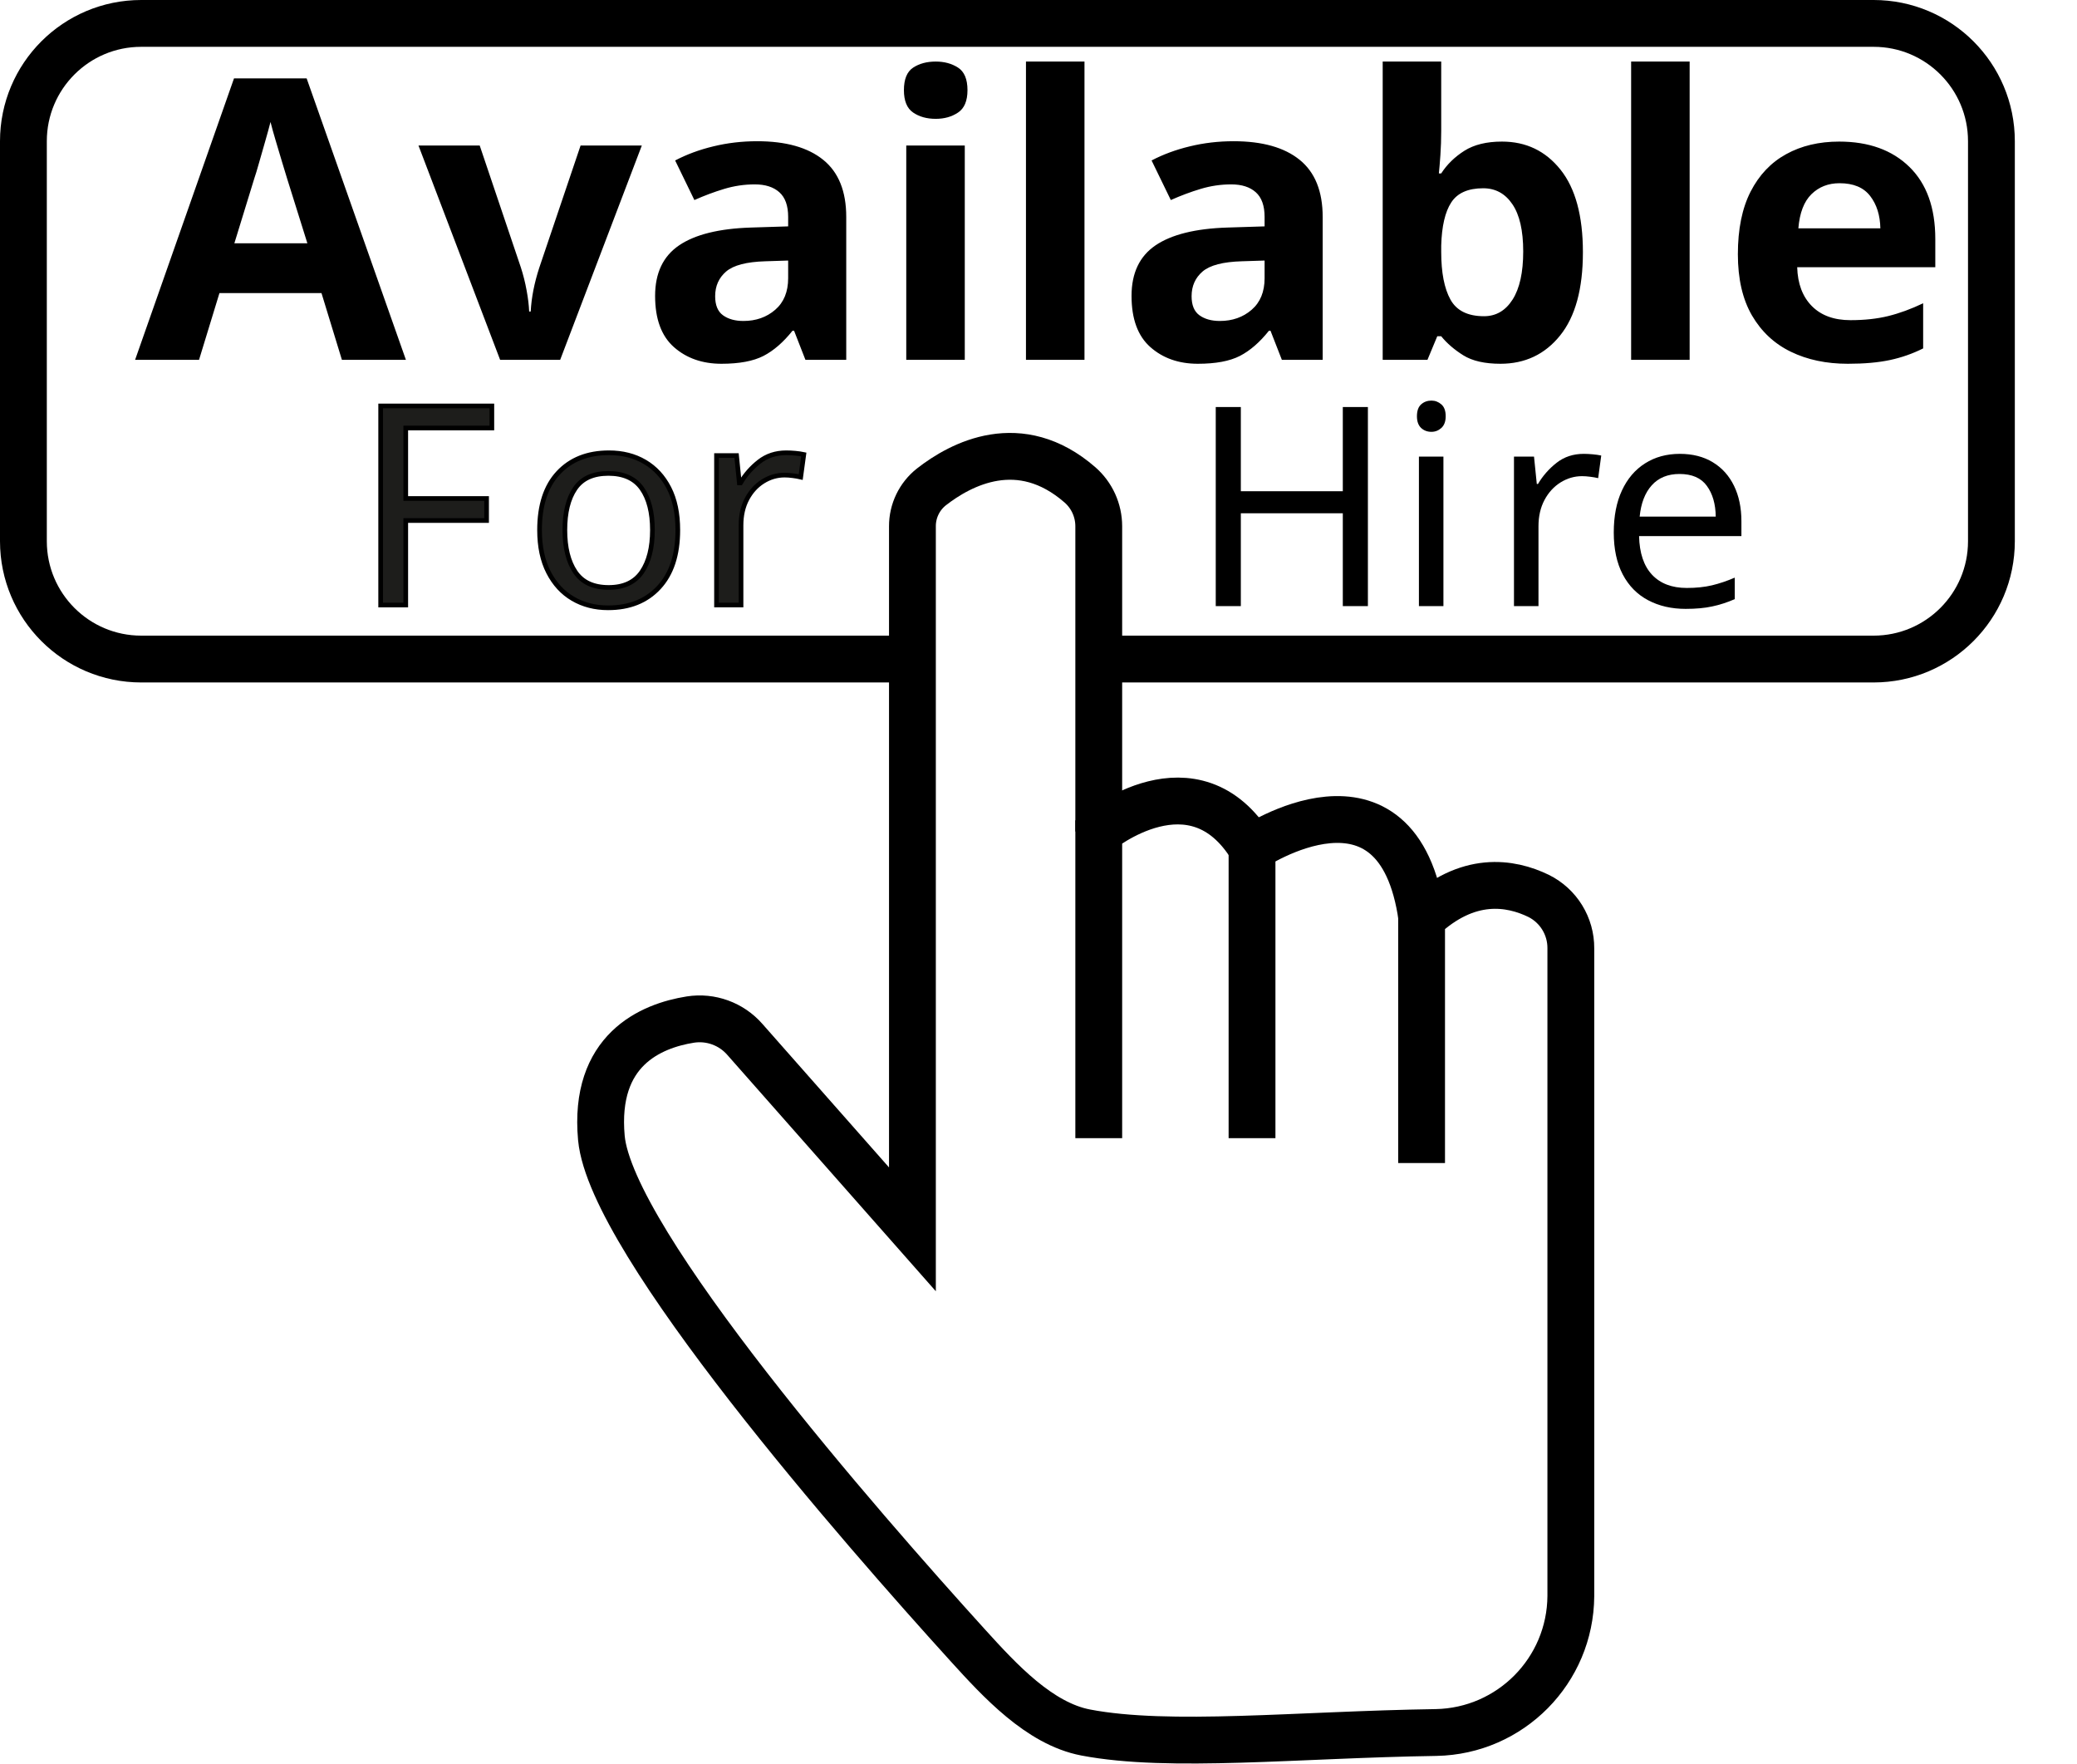
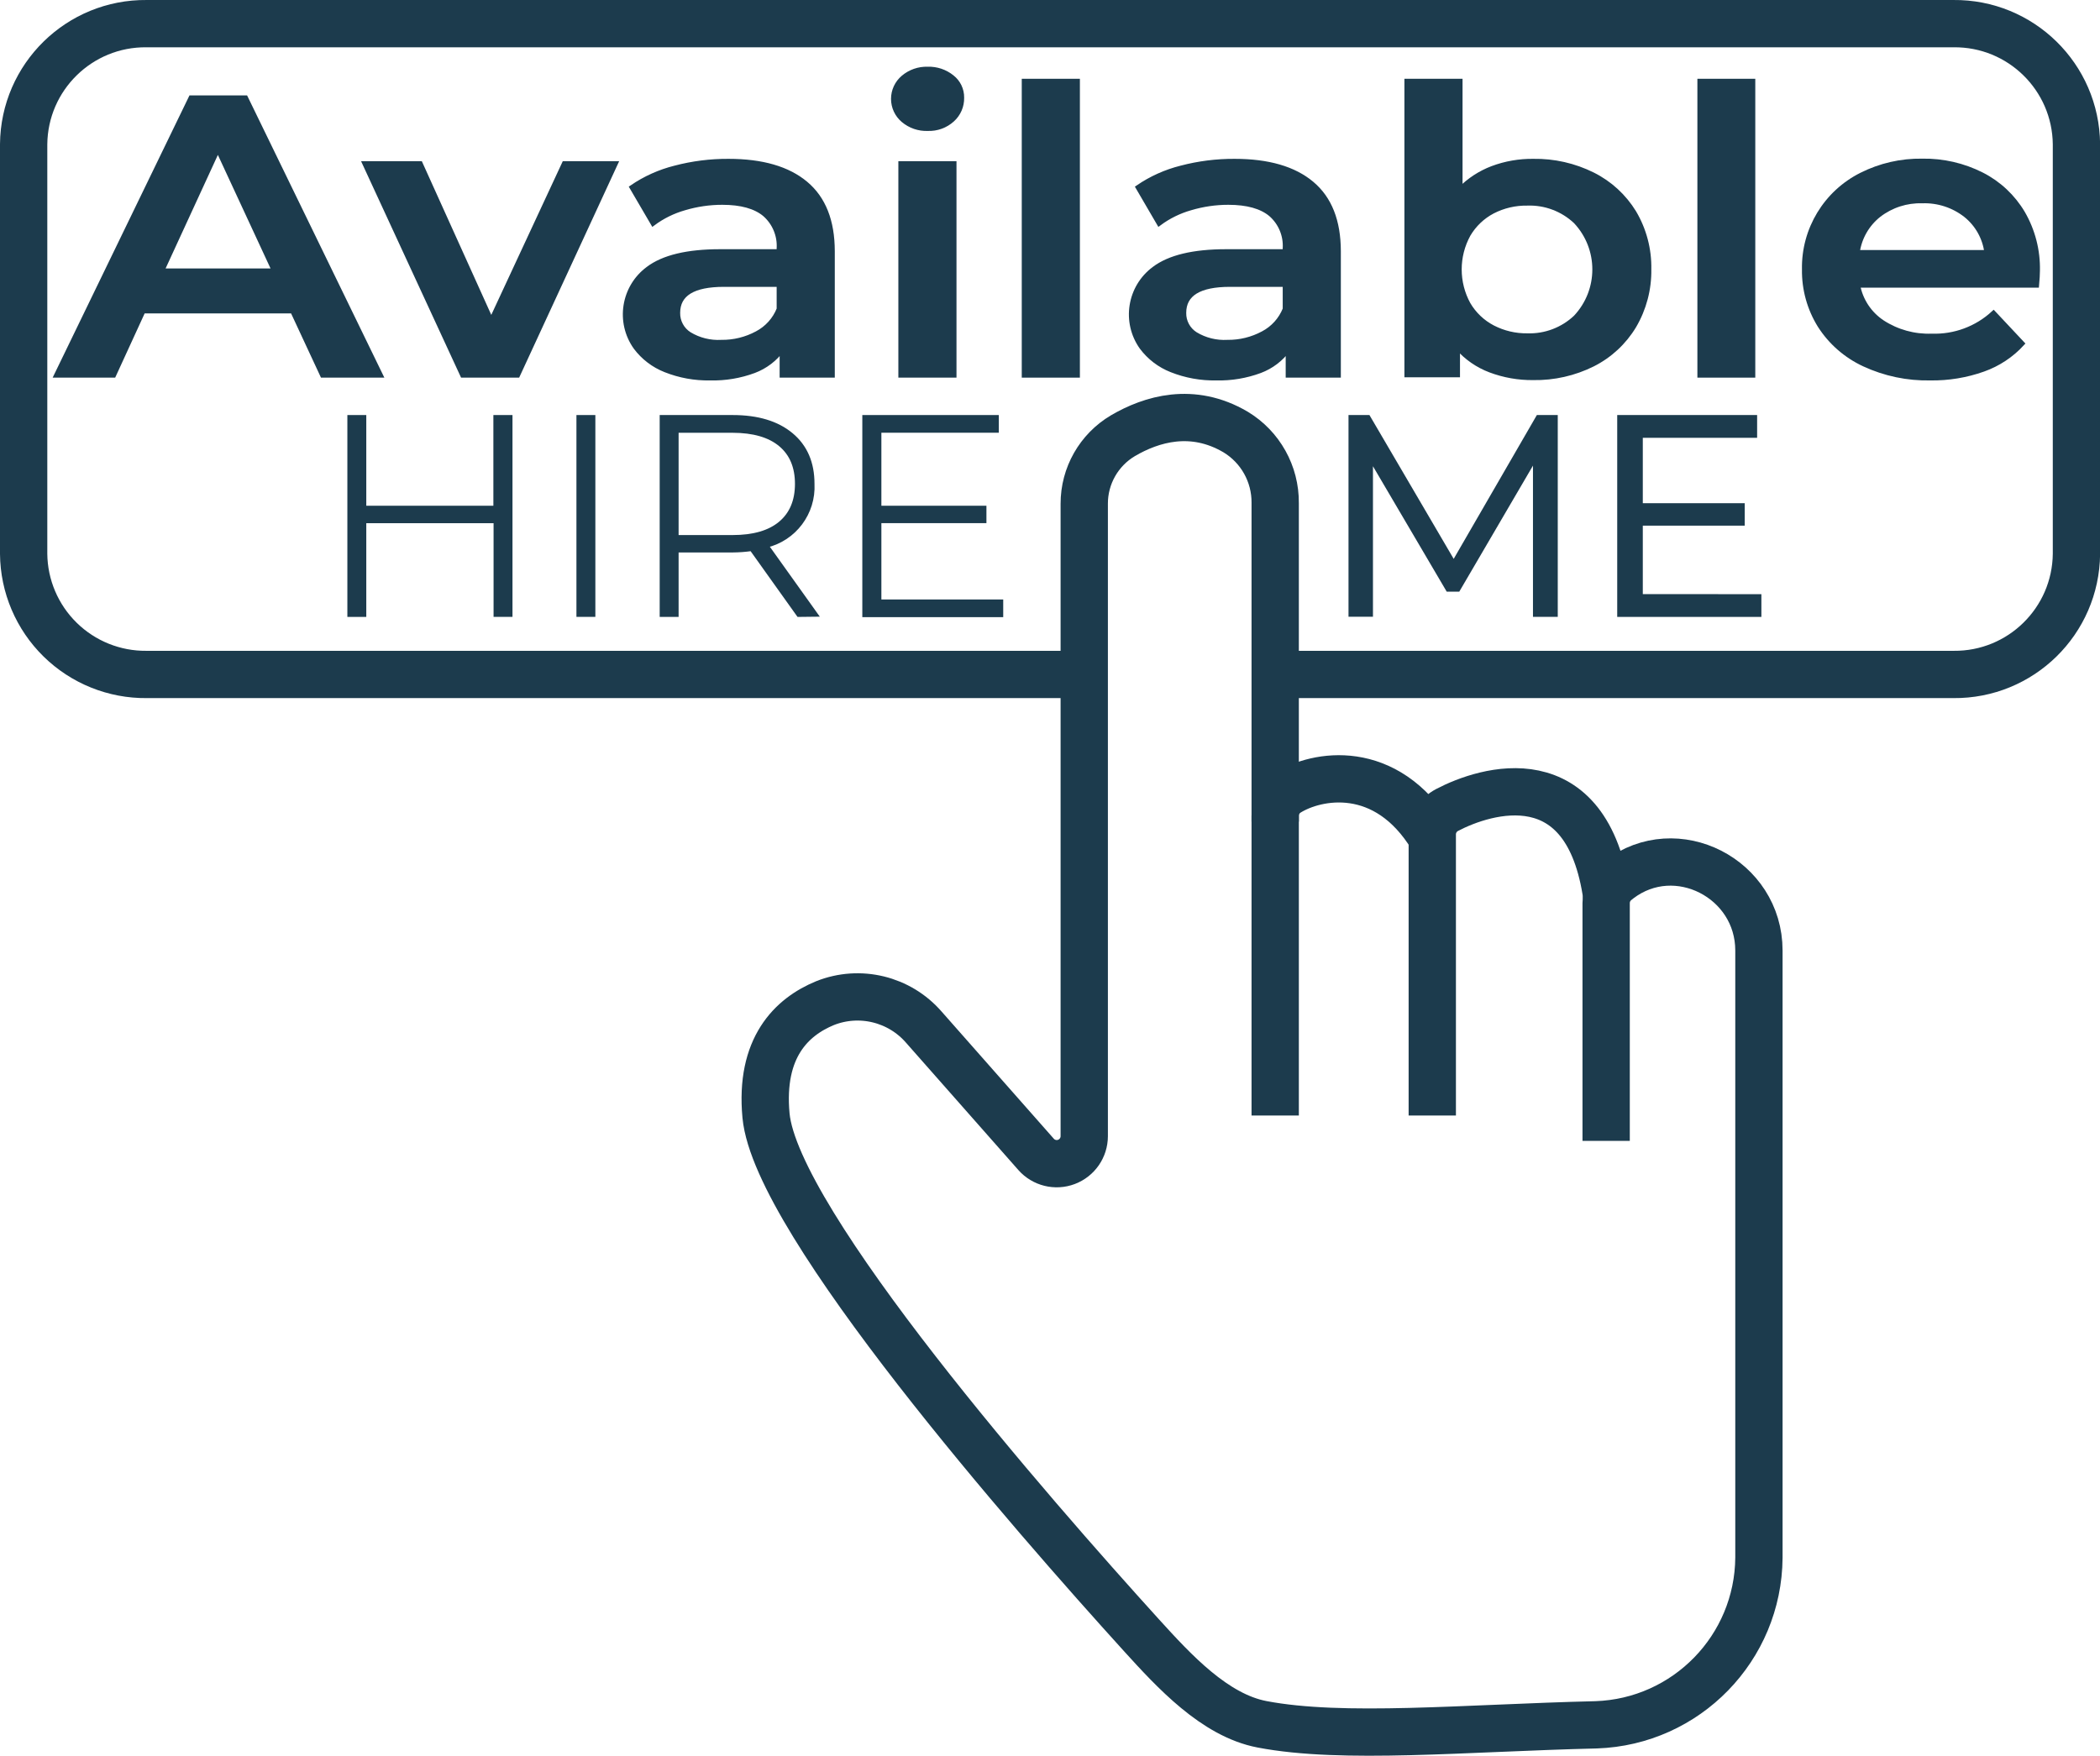
- <svg xmlns="http://www.w3.org/2000/svg" id="Layer_1" data-name="Layer 1" width="443.66" height="376.7" viewBox="0 0 443.66 376.7">
+ <svg xmlns="http://www.w3.org/2000/svg" id="Layer_1" data-name="Layer 1" width="443.98" height="371.27" viewBox="0 0 443.98 371.27">
  <defs>
    <style>
      .cls-1 {
        fill: none;
-         stroke-miterlimit: 10;
        stroke-width: 10px;
      }

-       .cls-1, .cls-5 {
-         stroke: #000;
+       .cls-1, .cls-2, .cls-3 {
+         stroke: #1c3b4d;
      }

-       .cls-2 {
-         font-size: 83.83px;
-         font-family: Montserrat-SemiBold, Montserrat;
-         font-weight: 600;
+       .cls-1, .cls-2 {
+         stroke-miterlimit: 10;
      }

-       .cls-3 {
-         letter-spacing: -0.03em;
-       }
- 
-       .cls-4 {
-         letter-spacing: -0.02em;
-       }
- 
-       .cls-5, .cls-7 {
-         font-size: 59.54px;
-       }
- 
-       .cls-5 {
-         fill: #1d1d1b;
-         font-family: Montserrat-Light, Montserrat;
-         font-weight: 300;
-         letter-spacing: -0.02em;
-       }
- 
-       .cls-6 {
-         letter-spacing: 0em;
-       }
- 
-       .cls-7 {
-         font-family: Montserrat-Regular, Montserrat;
-       }
- 
-       .cls-8 {
-         letter-spacing: -0.01em;
-       }
- 
-       .cls-9 {
-         letter-spacing: 0em;
+       .cls-2, .cls-3 {
+         fill: #1c3b4d;
      }
    </style>
  </defs>
  <g>
-     <path class="cls-1" d="M308.38,225h168.9a25.17,25.17,0,0,0,25.16-25.16V114.4a25.16,25.16,0,0,0-25.16-25.16H107.22A25.16,25.16,0,0,0,82.06,114.4v85.45A25.17,25.17,0,0,0,107.22,225h167" transform="translate(-77.06 -84.24)" />
+     <g id="Hand_and_box" data-name="Hand and box">
+       <path id="Box" class="cls-1" d="M319,224.36H462.4a25.75,25.75,0,0,0,26-25.51V112.23a25.74,25.74,0,0,0-26-25.5h-382a25.74,25.74,0,0,0-26,25.5v86.62a25.74,25.74,0,0,0,26,25.51H280.3" transform="translate(-49.4 -81.73)" />
+       <g id="Hand">
+         <path class="cls-1" d="M352.21,317.63V258.18a5.83,5.83,0,0,1,3.13-5.16c8.12-4.27,29.68-11.06,33.79,18.47" transform="translate(-49.4 -81.73)" />
+         <path class="cls-1" d="M319,317.63V254.26a5.79,5.79,0,0,1,2.68-4.9c6-3.78,20.71-6.6,30.51,9.5" transform="translate(-49.4 -81.73)" />
+         <path class="cls-1" d="M319,255.48V188.09a17.35,17.35,0,0,0-8.37-15c-9.14-5.38-17.81-2.74-23.82.78a16.68,16.68,0,0,0-8.18,14.38V322a5.82,5.82,0,0,1-10.18,3.85l-23.73-26.9a18.58,18.58,0,0,0-20.88-5.09c-7.08,2.91-13.83,9.41-12.49,23.79,2.12,22.55,56.28,84.42,79.4,109.91,6.86,7.55,15.45,16.9,25.47,18.81,17.09,3.27,42.74.78,70.63.11a35.63,35.63,0,0,0,34.42-35.35V282.74c0-15.22-17.47-24.21-29.58-15l-.51.41a5.84,5.84,0,0,0-2.21,4.56V323" transform="translate(-49.4 -81.73)" />
+       </g>
+     </g>
    <g>
-       <path class="cls-1" d="M344.5,327.33V265.38s31.26-21.06,36.29,15" transform="translate(-77.06 -84.24)" />
-       <path class="cls-1" d="M311.76,327.33V261.84s20.36-16.81,32.74,3.54" transform="translate(-77.06 -84.24)" />
-       <path class="cls-1" d="M311.76,261.84V196.63a11.74,11.74,0,0,0-4-8.82c-12.87-11.22-25.49-4.46-31.74.42a10.68,10.68,0,0,0-4.06,8.42V346.8l-35.81-40.58A12.82,12.82,0,0,0,224.52,302c-8.46,1.35-20.71,6.5-19,25.29,2.08,22.25,55.51,83.28,78.32,108.42,6.77,7.45,15.24,16.67,25.13,18.56,17.9,3.42,45.34.44,74.83,0a29.34,29.34,0,0,0,28.8-29.14V286.8a12.42,12.42,0,0,0-6.88-11.21c-6-2.91-15.17-4.46-25,4.83v52.22" transform="translate(-77.06 -84.24)" />
+       <path class="cls-2" d="M111.26,147.51H79.66l-6.23,13.58H61.33l28.44-58.68h11.56l28.53,58.68H117.58ZM107.38,139,95.46,113.3,83.63,139Z" transform="translate(-49.4 -81.73)" />
+       <path class="cls-2" d="M179.52,116.32l-20.68,44.77H147.2l-20.68-44.77h11.74l15,33.2,15.44-33.2Z" transform="translate(-49.4 -81.73)" />
+       <path class="cls-2" d="M219.74,120.56q5.64,4.72,5.65,14.29v26.24H214.73v-5.45a13,13,0,0,1-5.91,4.49,24.82,24.82,0,0,1-9.26,1.55,24.3,24.3,0,0,1-9.48-1.72,14.45,14.45,0,0,1-6.27-4.78,12,12,0,0,1,2.62-16.6q4.83-3.65,15.21-3.65H214.1v-.67a8.87,8.87,0,0,0-3-7.21q-3-2.51-9-2.51a27.84,27.84,0,0,0-8,1.17,20.5,20.5,0,0,0-6.64,3.27L183,121.35a28.31,28.31,0,0,1,9.12-4.1,43.49,43.49,0,0,1,11.29-1.43Q214.1,115.82,219.74,120.56Zm-10.29,31.69a10,10,0,0,0,4.65-5.16v-5.2H202.45q-9.75,0-9.75,6a5.23,5.23,0,0,0,2.44,4.53,11.79,11.79,0,0,0,6.77,1.68A15.48,15.48,0,0,0,209.45,152.25Z" transform="translate(-49.4 -81.73)" />
+       <path class="cls-2" d="M240.37,107.14a5.89,5.89,0,0,1,0-9,7.59,7.59,0,0,1,5.15-1.8,7.79,7.79,0,0,1,5.15,1.72,5.38,5.38,0,0,1,2.07,4.32,6.08,6.08,0,0,1-2,4.65,7.3,7.3,0,0,1-5.19,1.89A7.55,7.55,0,0,1,240.37,107.14Zm-.54,9.18h11.29v44.77H239.83Z" transform="translate(-49.4 -81.73)" />
+       <path class="cls-2" d="M265.92,98.89h11.29v62.2H265.92Z" transform="translate(-49.4 -81.73)" />
+       <path class="cls-2" d="M326.73,120.56q5.64,4.72,5.65,14.29v26.24H321.72v-5.45a13,13,0,0,1-5.91,4.49,24.82,24.82,0,0,1-9.26,1.55,24.3,24.3,0,0,1-9.48-1.72,14.45,14.45,0,0,1-6.27-4.78,12,12,0,0,1,2.62-16.6q4.83-3.65,15.21-3.65h12.46v-.67a8.84,8.84,0,0,0-3-7.21c-2-1.67-5-2.51-9-2.51a27.84,27.84,0,0,0-8,1.17,20.5,20.5,0,0,0-6.64,3.27L290,121.35a28.31,28.31,0,0,1,9.12-4.1,43.49,43.49,0,0,1,11.29-1.43Q321.09,115.82,326.73,120.56Zm-10.29,31.69a10,10,0,0,0,4.65-5.16v-5.2H309.44q-9.75,0-9.75,6a5.23,5.23,0,0,0,2.44,4.53,11.79,11.79,0,0,0,6.77,1.68A15.48,15.48,0,0,0,316.44,152.25Z" transform="translate(-49.4 -81.73)" />
+       <path class="cls-2" d="M386.14,118.67a21.45,21.45,0,0,1,8.72,8,22.66,22.66,0,0,1,3.16,12,22.93,22.93,0,0,1-3.16,12,21.41,21.41,0,0,1-8.72,8.09,27.17,27.17,0,0,1-12.59,2.85,25,25,0,0,1-9.08-1.6,17.27,17.27,0,0,1-6.9-4.78v5.79H346.82V98.89h11.29v22.88a19,19,0,0,1,6.81-4.44,23.81,23.81,0,0,1,8.63-1.51A27.17,27.17,0,0,1,386.14,118.67Zm-3.61,30.18a14.81,14.81,0,0,0,0-20.29,14.19,14.19,0,0,0-10.25-3.85,15.46,15.46,0,0,0-7.31,1.71,13,13,0,0,0-5.15,4.91,15.33,15.33,0,0,0,0,14.75A12.94,12.94,0,0,0,365,151a15.46,15.46,0,0,0,7.31,1.72A14.2,14.2,0,0,0,382.53,148.85Z" transform="translate(-49.4 -81.73)" />
+       <path class="cls-2" d="M408.76,98.89H420v62.2H408.76Z" transform="translate(-49.4 -81.73)" />
+       <path class="cls-2" d="M480,142.06H442.17a12.07,12.07,0,0,0,5.19,7.84,17.93,17.93,0,0,0,10.43,2.89,18.31,18.31,0,0,0,13.09-4.86l6.05,6.45a20.39,20.39,0,0,1-8.22,5.45,32,32,0,0,1-11.2,1.85,31.64,31.64,0,0,1-14-2.94,22.17,22.17,0,0,1-9.35-8.17,21.87,21.87,0,0,1-3.29-11.86,21.89,21.89,0,0,1,12.1-20,27.6,27.6,0,0,1,12.82-2.93,26.82,26.82,0,0,1,12.59,2.89,21.26,21.26,0,0,1,8.67,8.13A23.27,23.27,0,0,1,480.18,139C480.18,139.68,480.12,140.72,480,142.06Zm-33.37-14.88a12.28,12.28,0,0,0-4.55,7.92h27.35a12.08,12.08,0,0,0-4.42-7.88,14.12,14.12,0,0,0-9.21-3A14.32,14.32,0,0,0,446.63,127.18Z" transform="translate(-49.4 -81.73)" />
+     </g>
+     <g>
+       <path class="cls-3" d="M157.25,170v41.68h-3V191.87H126.34v19.82h-3V170h3v19.18h27.87V170Z" transform="translate(-49.4 -81.73)" />
+       <path class="cls-3" d="M171.77,170h3v41.68h-3Z" transform="translate(-49.4 -81.73)" />
+       <path class="cls-3" d="M218.27,211.69l-9.94-13.93a30.22,30.22,0,0,1-4.05.3H192.37v13.63h-3V170h14.94q7.86,0,12.33,3.72t4.46,10.34a12.7,12.7,0,0,1-9.76,13l10.42,14.59Zm-14-16.31q6.67,0,10.18-2.95t3.52-8.36q0-5.43-3.52-8.37t-10.18-2.95H192.37v22.63Z" transform="translate(-49.4 -81.73)" />
+       <path class="cls-3" d="M261,209v2.74H232.21V170h27.86v2.74H235.24v16.44h22.21v2.68H235.24V209Z" transform="translate(-49.4 -81.73)" />
+     </g>
+     <g>
+       <path class="cls-2" d="M378.24,170v41.68H374V178.35l-16.37,28h-2.08l-16.38-27.86v33.16H335V170h3.64l18.1,30.91L374.61,170Z" transform="translate(-49.4 -81.73)" />
+       <path class="cls-2" d="M421.29,207.88v3.81H391.81V170h28.58v3.81H396.22v14.83h21.55v3.75H396.22v15.48Z" transform="translate(-49.4 -81.73)" />
    </g>
  </g>
-   <text class="cls-2" transform="translate(28.86 76.85)">
-     <tspan class="cls-3">A</tspan>
-     <tspan class="cls-4" x="60.53" y="0">v</tspan>
-     <tspan x="107.56" y="0">ailable </tspan>
-   </text>
-   <text class="cls-5" transform="translate(75.53 129.22)">F<tspan class="cls-6" x="36.44" y="0">or</tspan>
-   </text>
-   <text class="cls-7" transform="translate(253.91 129.45)">Hi<tspan class="cls-8" x="64.42" y="0">r</tspan>
-     <tspan class="cls-9" x="87.52" y="0">e</tspan>
-   </text>
</svg>
